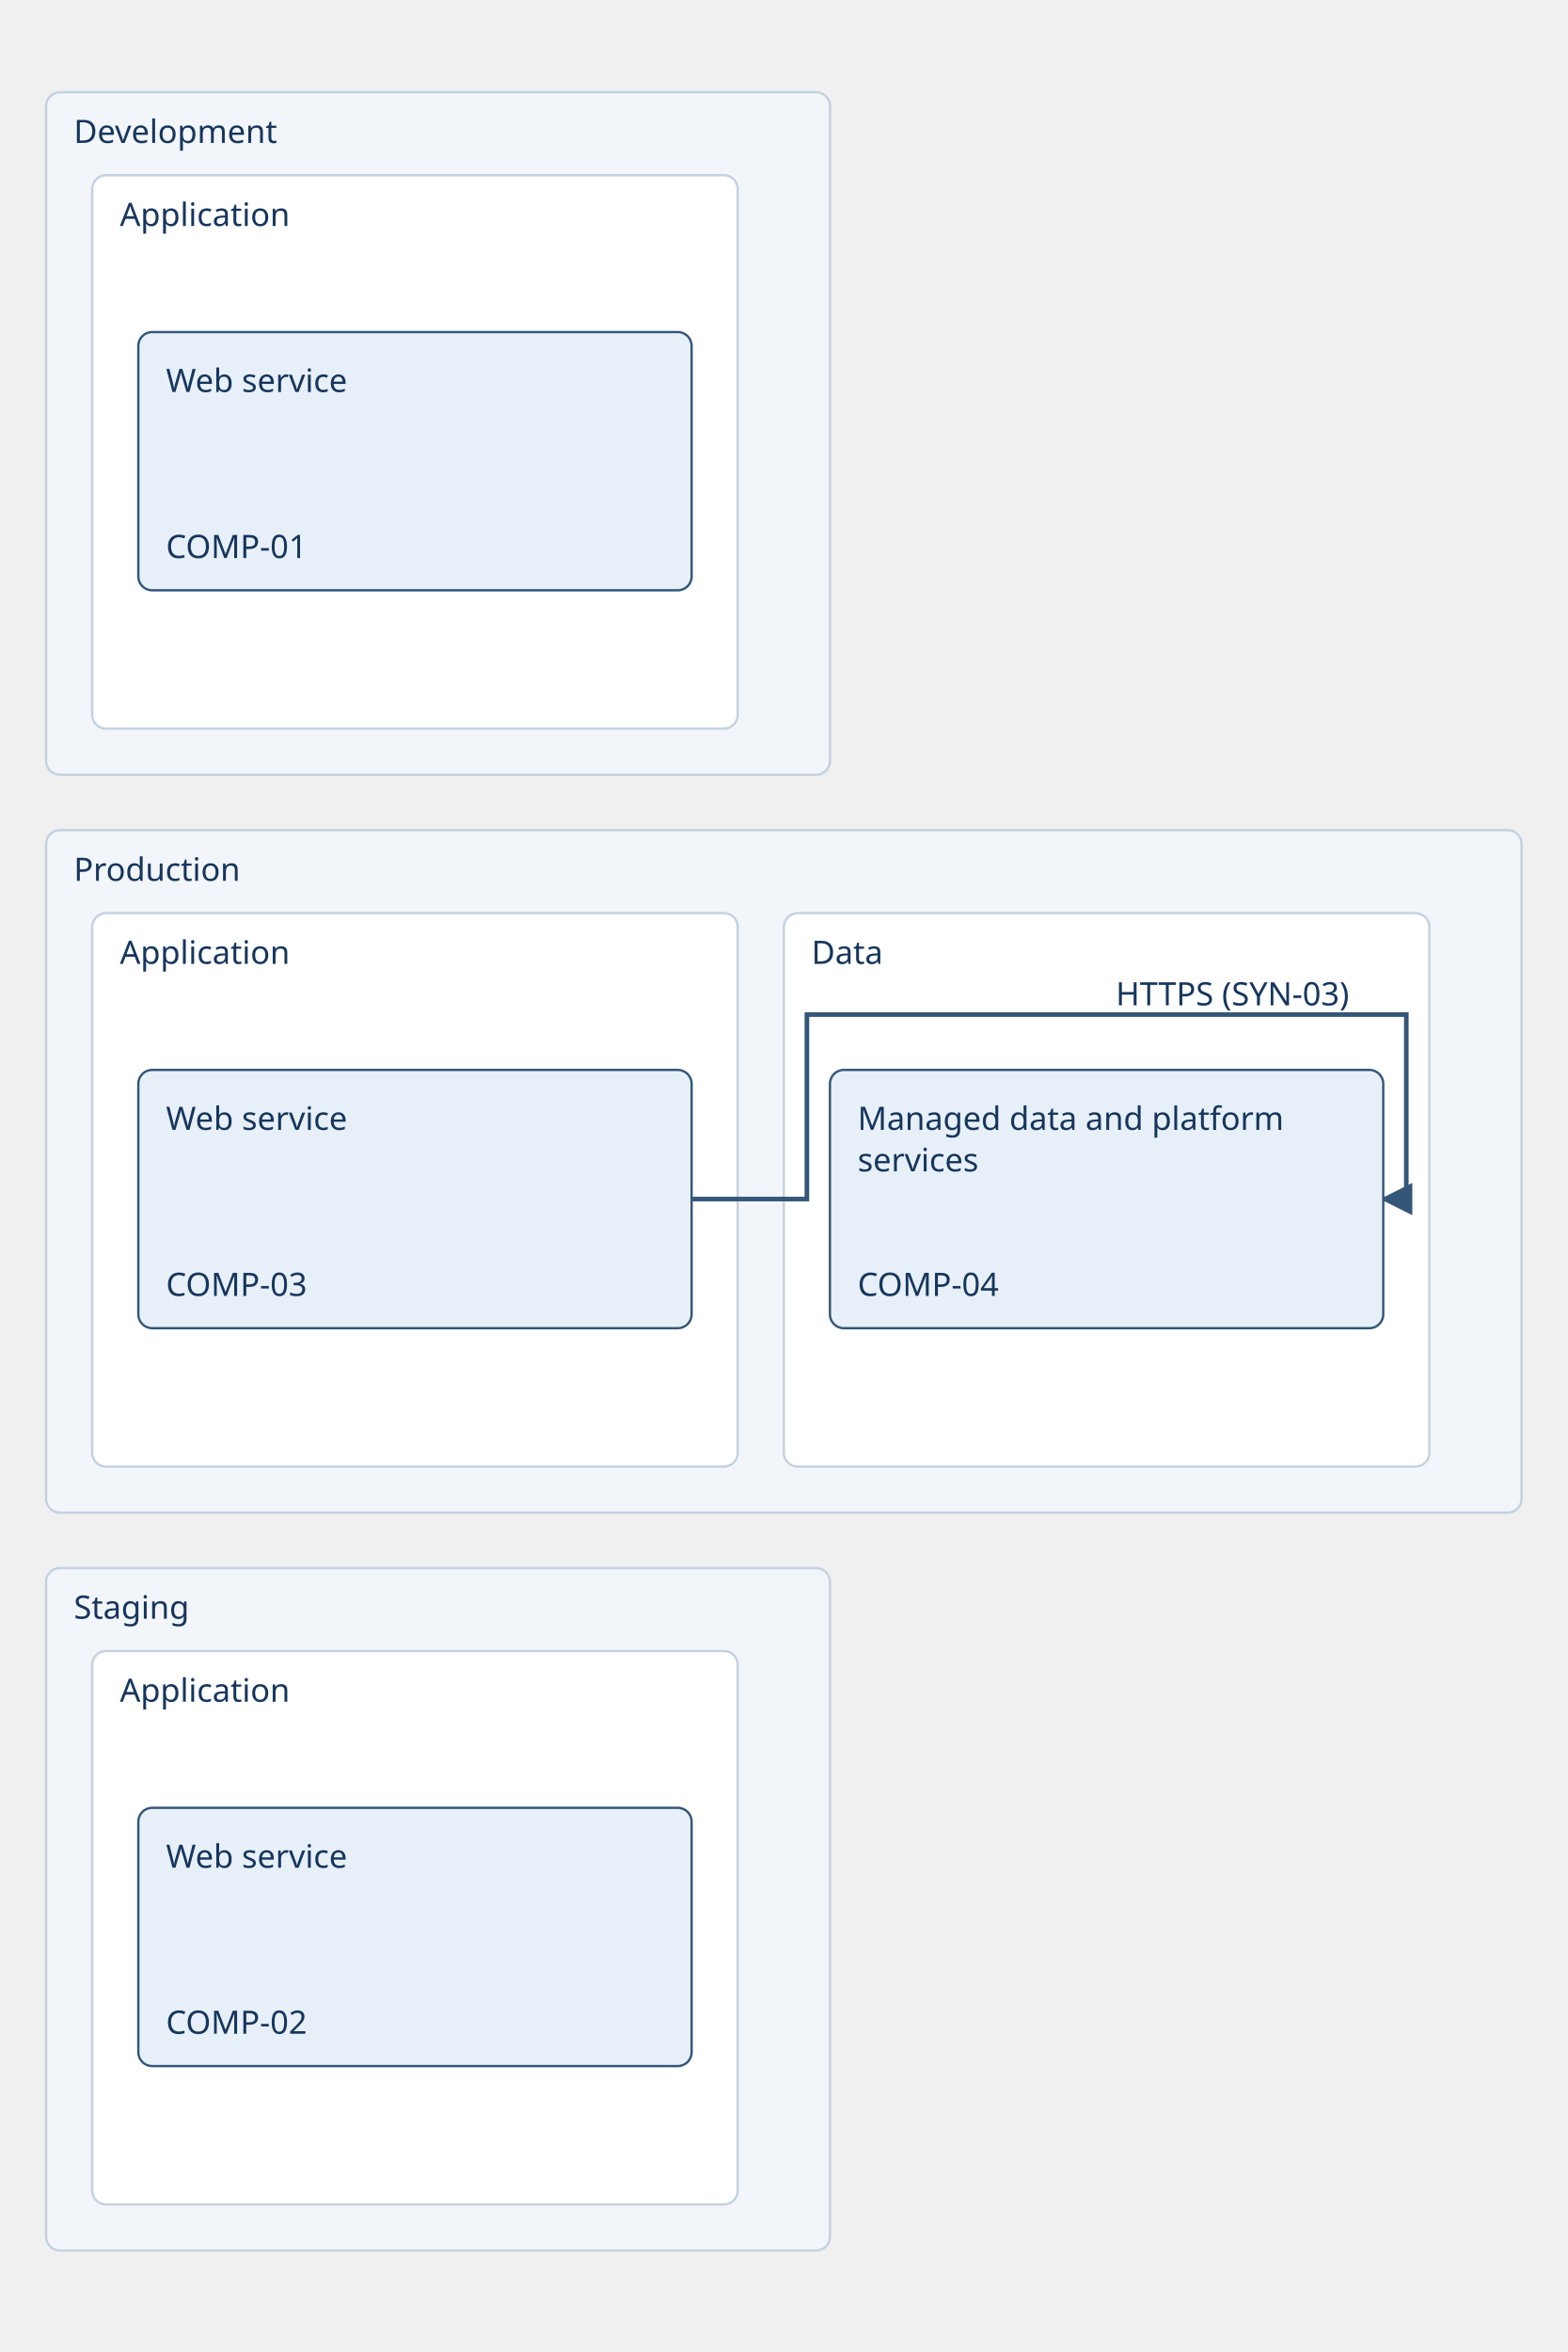
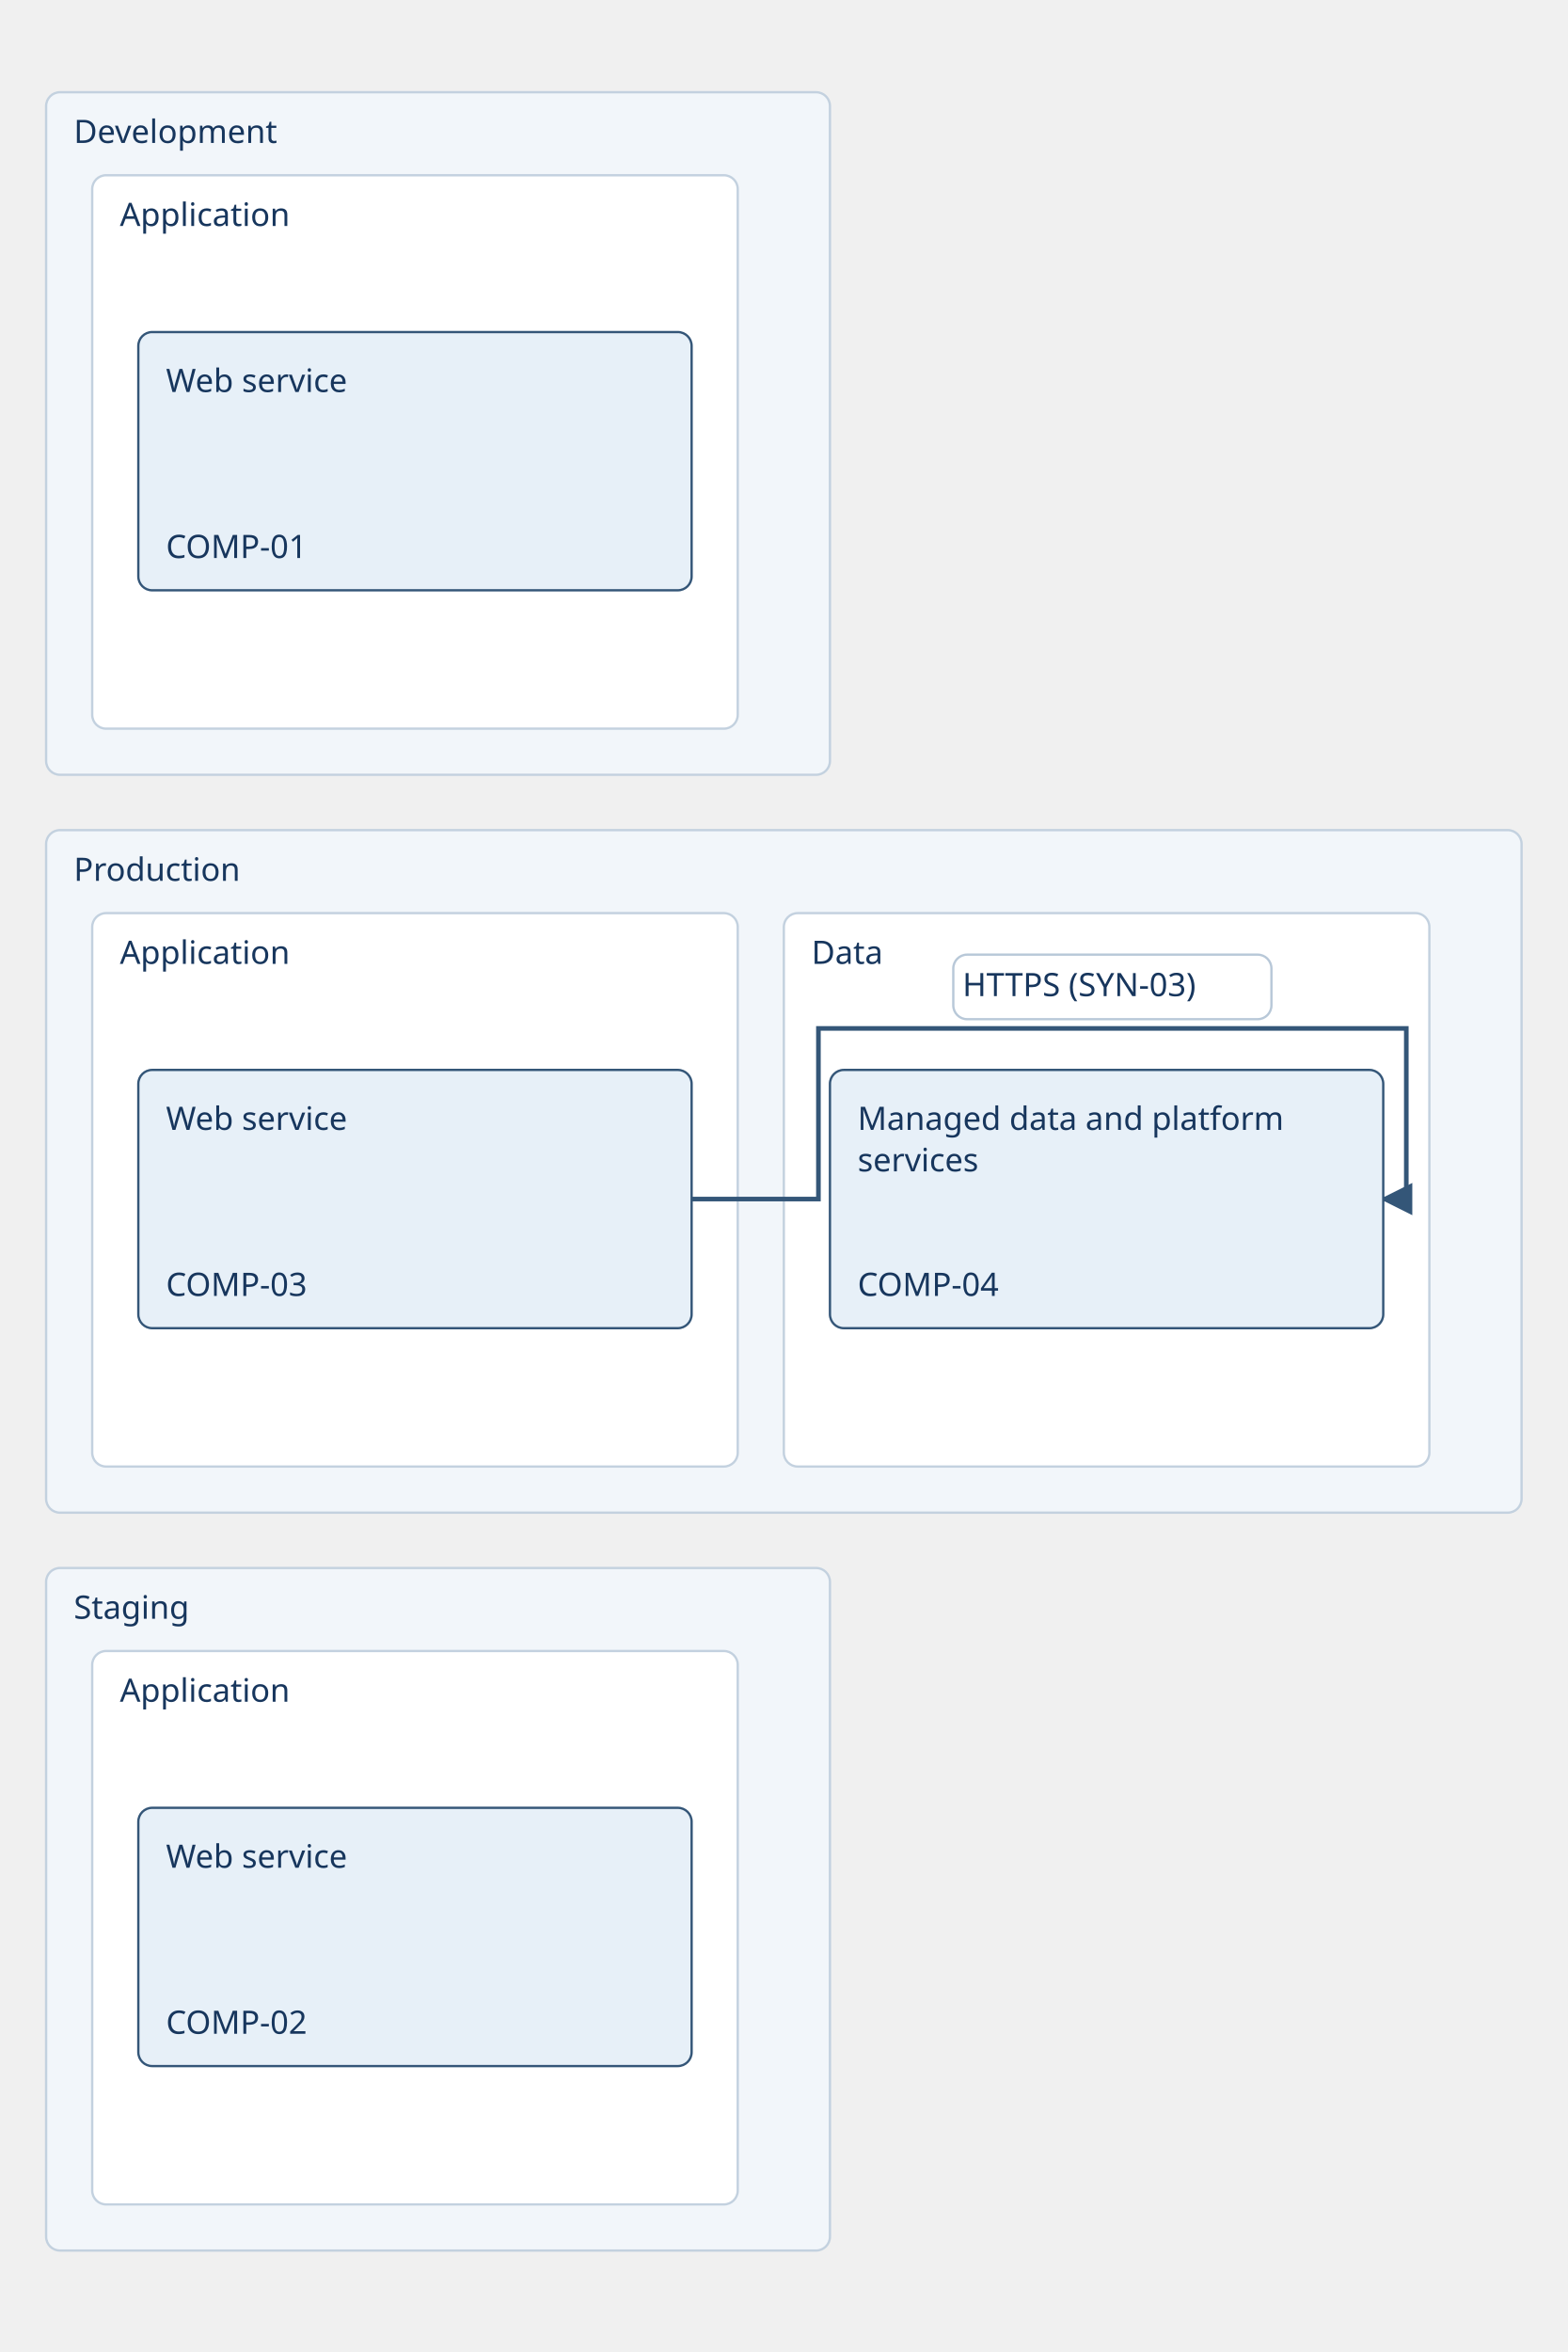
<svg xmlns="http://www.w3.org/2000/svg" width="680" height="1020" viewBox="0 0 680 1020">
  <defs>
    <marker id="arrow" viewBox="0 0 10 10" refX="9" refY="5" markerWidth="7" markerHeight="7" orient="auto-start-reverse">
      <path d="M 0 0 L 10 5 L 0 10 z" fill="#345678" />
    </marker>
  </defs>
  <g data-environment="Development">
    <rect x="20" y="40" width="340" height="296" rx="6" fill="#f2f6fa" stroke="#c3d1df" />
    <text x="32" y="62" font-family="sans-serif" font-size="14" fill="#17365d">Development</text>
  </g>
  <g data-environment="Production">
    <rect x="20" y="360" width="640" height="296" rx="6" fill="#f2f6fa" stroke="#c3d1df" />
    <text x="32" y="382" font-family="sans-serif" font-size="14" fill="#17365d">Production</text>
  </g>
  <g data-environment="Staging">
    <rect x="20" y="680" width="340" height="296" rx="6" fill="#f2f6fa" stroke="#c3d1df" />
    <text x="32" y="702" font-family="sans-serif" font-size="14" fill="#17365d">Staging</text>
  </g>
  <g data-zone="Application">
    <rect x="40" y="76" width="280" height="240" rx="6" fill="#ffffff" stroke="#c3d1df" />
    <text x="52" y="98" font-family="sans-serif" font-size="14" fill="#17365d">Application</text>
  </g>
  <g data-zone="Application">
    <rect x="40" y="396" width="280" height="240" rx="6" fill="#ffffff" stroke="#c3d1df" />
    <text x="52" y="418" font-family="sans-serif" font-size="14" fill="#17365d">Application</text>
  </g>
  <g data-zone="Data">
    <rect x="340" y="396" width="280" height="240" rx="6" fill="#ffffff" stroke="#c3d1df" />
    <text x="352" y="418" font-family="sans-serif" font-size="14" fill="#17365d">Data</text>
  </g>
  <g data-zone="Application">
    <rect x="40" y="716" width="280" height="240" rx="6" fill="#ffffff" stroke="#c3d1df" />
    <text x="52" y="738" font-family="sans-serif" font-size="14" fill="#17365d">Application</text>
  </g>
-   <path data-edge-id="FLOW-01" data-source="COMP-03" data-target="COMP-04" d="M 300 520 L 350 520 L 350 440 L 610 440 L 610 520 L 600 520" stroke="#345678" stroke-width="2" fill="none" marker-end="url(#arrow)" />
+   <path data-edge-id="FLOW-01" data-source="COMP-03" data-target="COMP-04" d="M 300 520 L 355 520 L 355 446 L 610 446 L 610 520 L 600 520" stroke="#345678" stroke-width="2" fill="none" marker-end="url(#arrow)" />
  <g data-node-id="COMP-01">
    <rect x="60" y="144" width="240" height="112" rx="6" fill="#e7f0f8" stroke="#345678" />
    <text x="72" y="170" font-family="sans-serif" font-size="14" fill="#17365d">Web service</text>
    <text x="72" y="242" font-family="sans-serif" font-size="14" fill="#17365d">COMP-01</text>
  </g>
  <g data-node-id="COMP-02">
    <rect x="60" y="784" width="240" height="112" rx="6" fill="#e7f0f8" stroke="#345678" />
    <text x="72" y="810" font-family="sans-serif" font-size="14" fill="#17365d">Web service</text>
    <text x="72" y="882" font-family="sans-serif" font-size="14" fill="#17365d">COMP-02</text>
  </g>
  <g data-node-id="COMP-03">
    <rect x="60" y="464" width="240" height="112" rx="6" fill="#e7f0f8" stroke="#345678" />
    <text x="72" y="490" font-family="sans-serif" font-size="14" fill="#17365d">Web service</text>
    <text x="72" y="562" font-family="sans-serif" font-size="14" fill="#17365d">COMP-03</text>
  </g>
  <g data-node-id="COMP-04">
    <rect x="360" y="464" width="240" height="112" rx="6" fill="#e7f0f8" stroke="#345678" />
    <text x="372" y="490" font-family="sans-serif" font-size="14" fill="#17365d">Managed data and platform</text>
    <text x="372" y="508" font-family="sans-serif" font-size="14" fill="#17365d">services</text>
    <text x="372" y="562" font-family="sans-serif" font-size="14" fill="#17365d">COMP-04</text>
  </g>
-   <text x="484.0" y="436.0" font-family="sans-serif" font-size="14" fill="#17365d">HTTPS (SYN-03)</text>
+   <g data-flow-label="FLOW-01">
+     <rect x="413.5" y="414.0" width="138.0" height="28.0" rx="6" fill="#ffffff" stroke="#b8c8d8" data-edge-label-id="FLOW-01" />
+     <text x="417.5" y="432.0" font-family="sans-serif" font-size="14" fill="#17365d">HTTPS (SYN-03)</text>
+   </g>
</svg>
